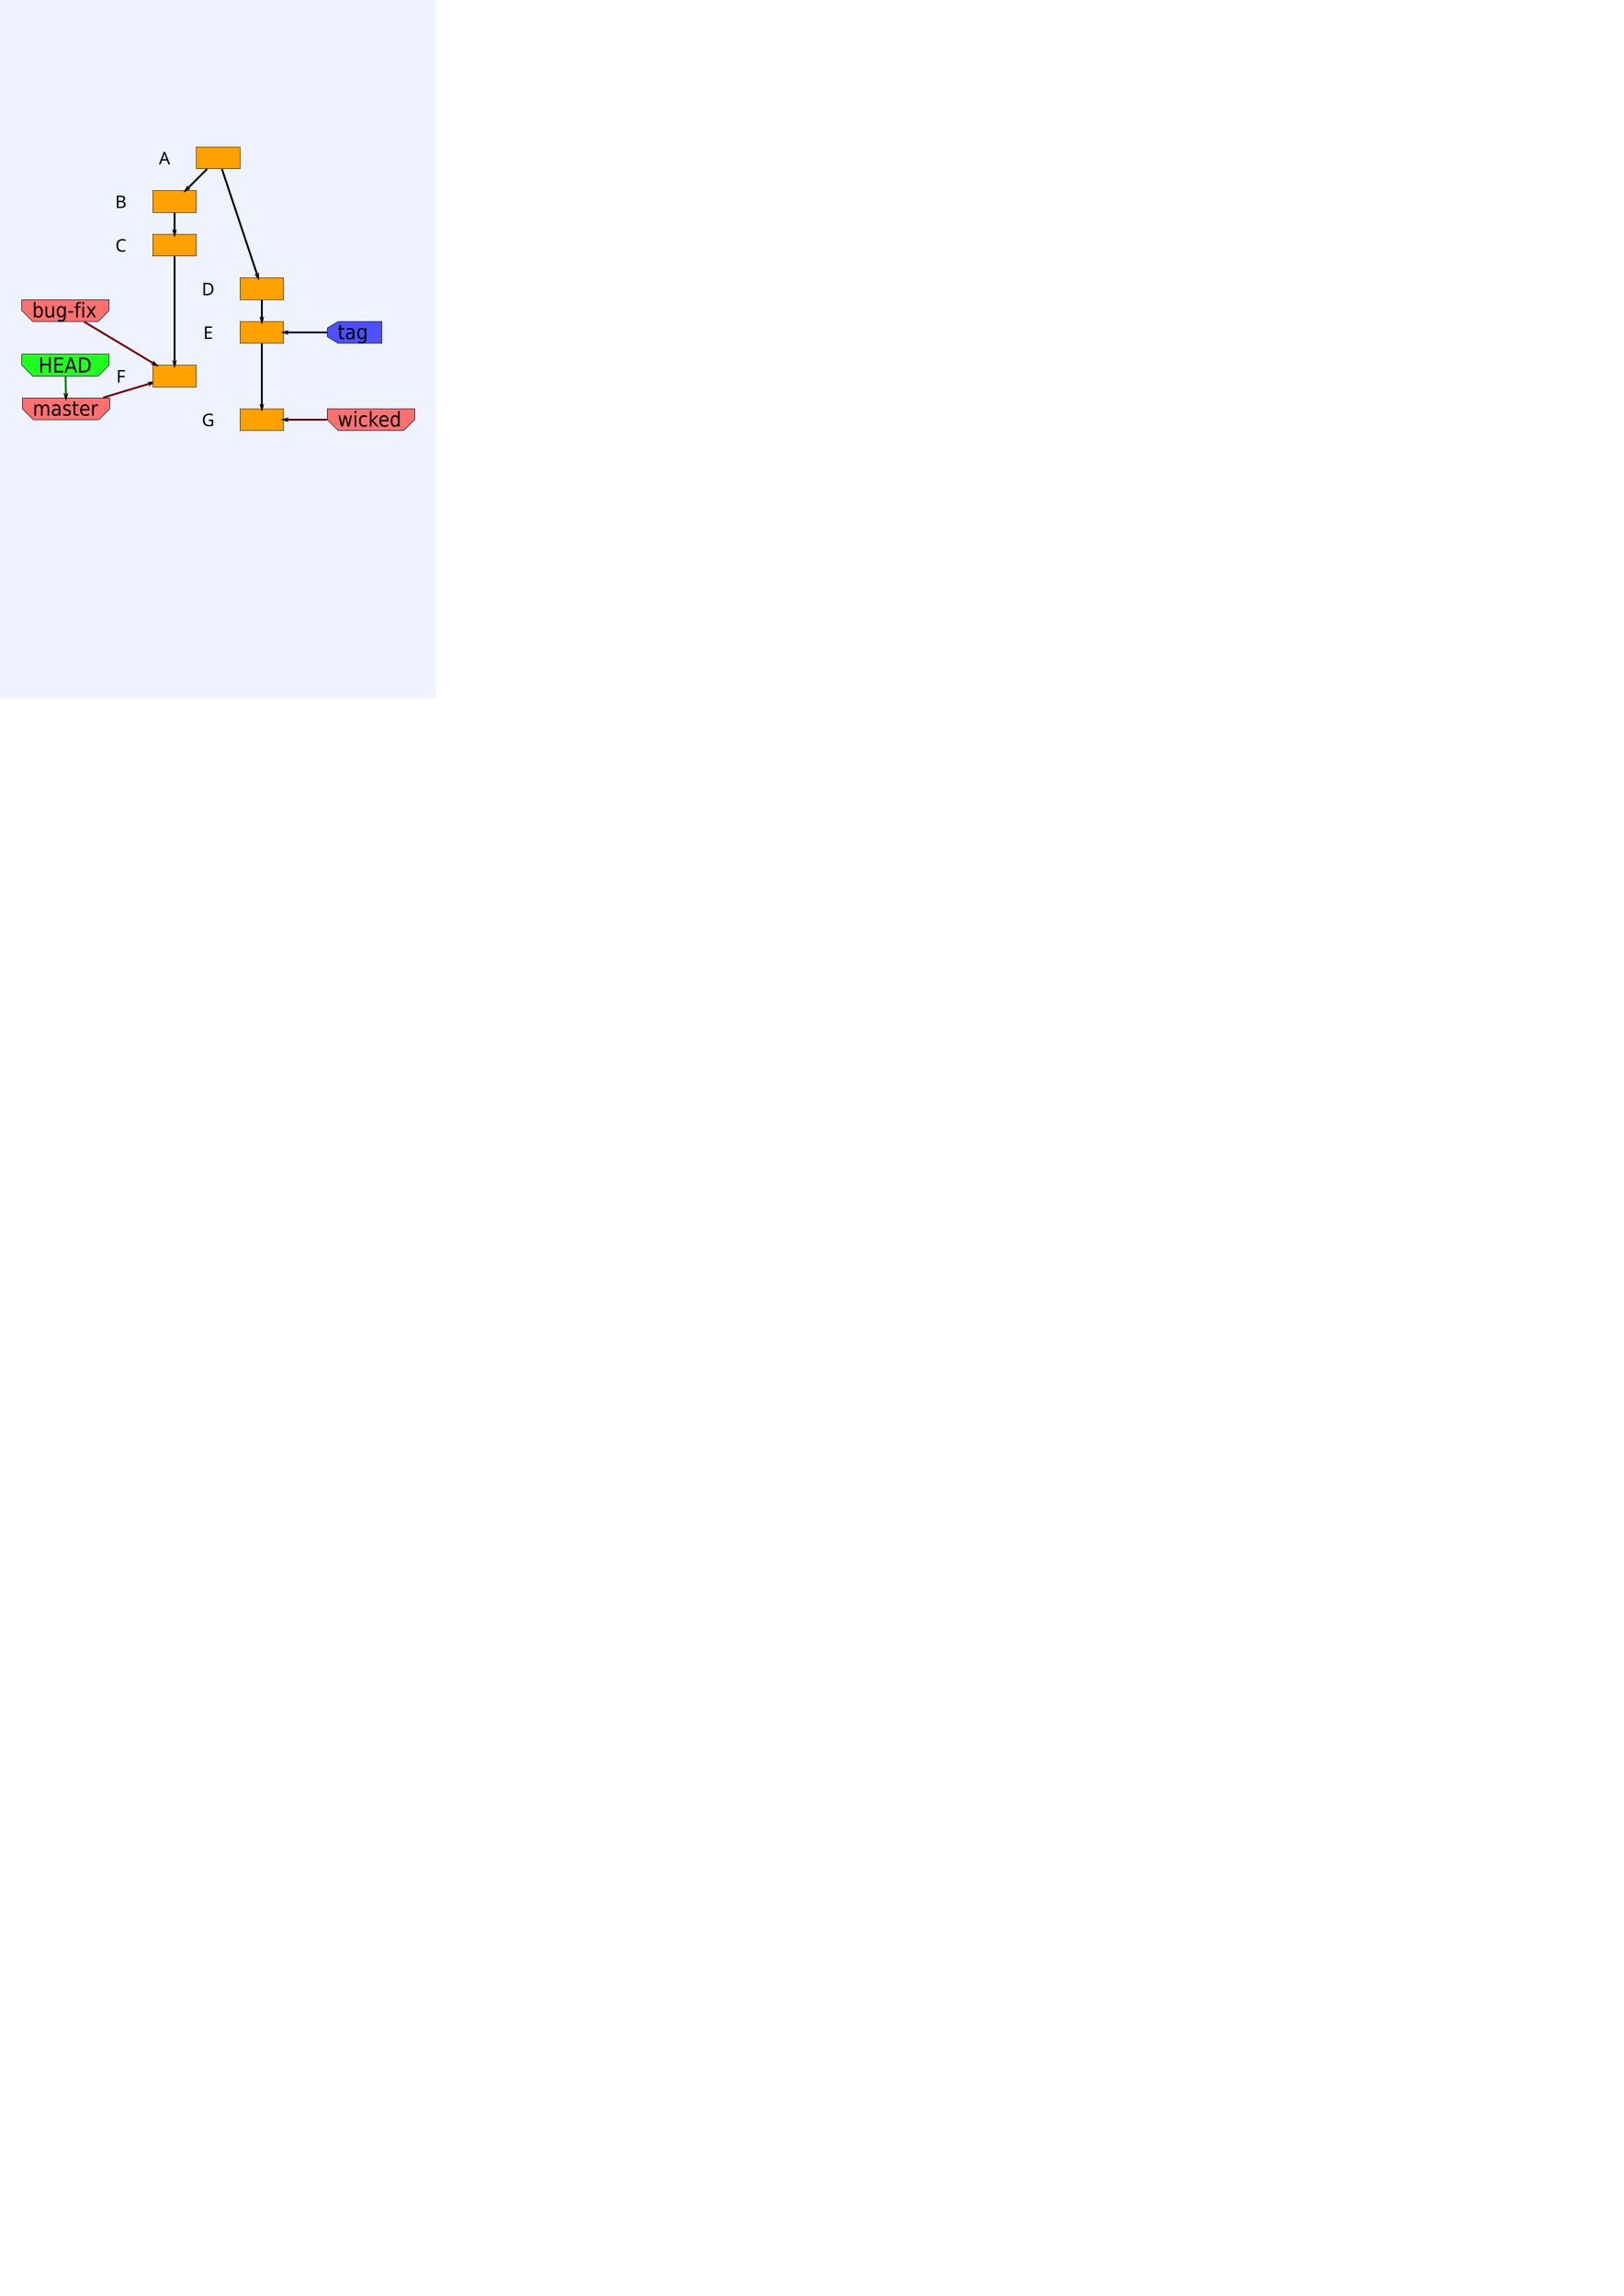
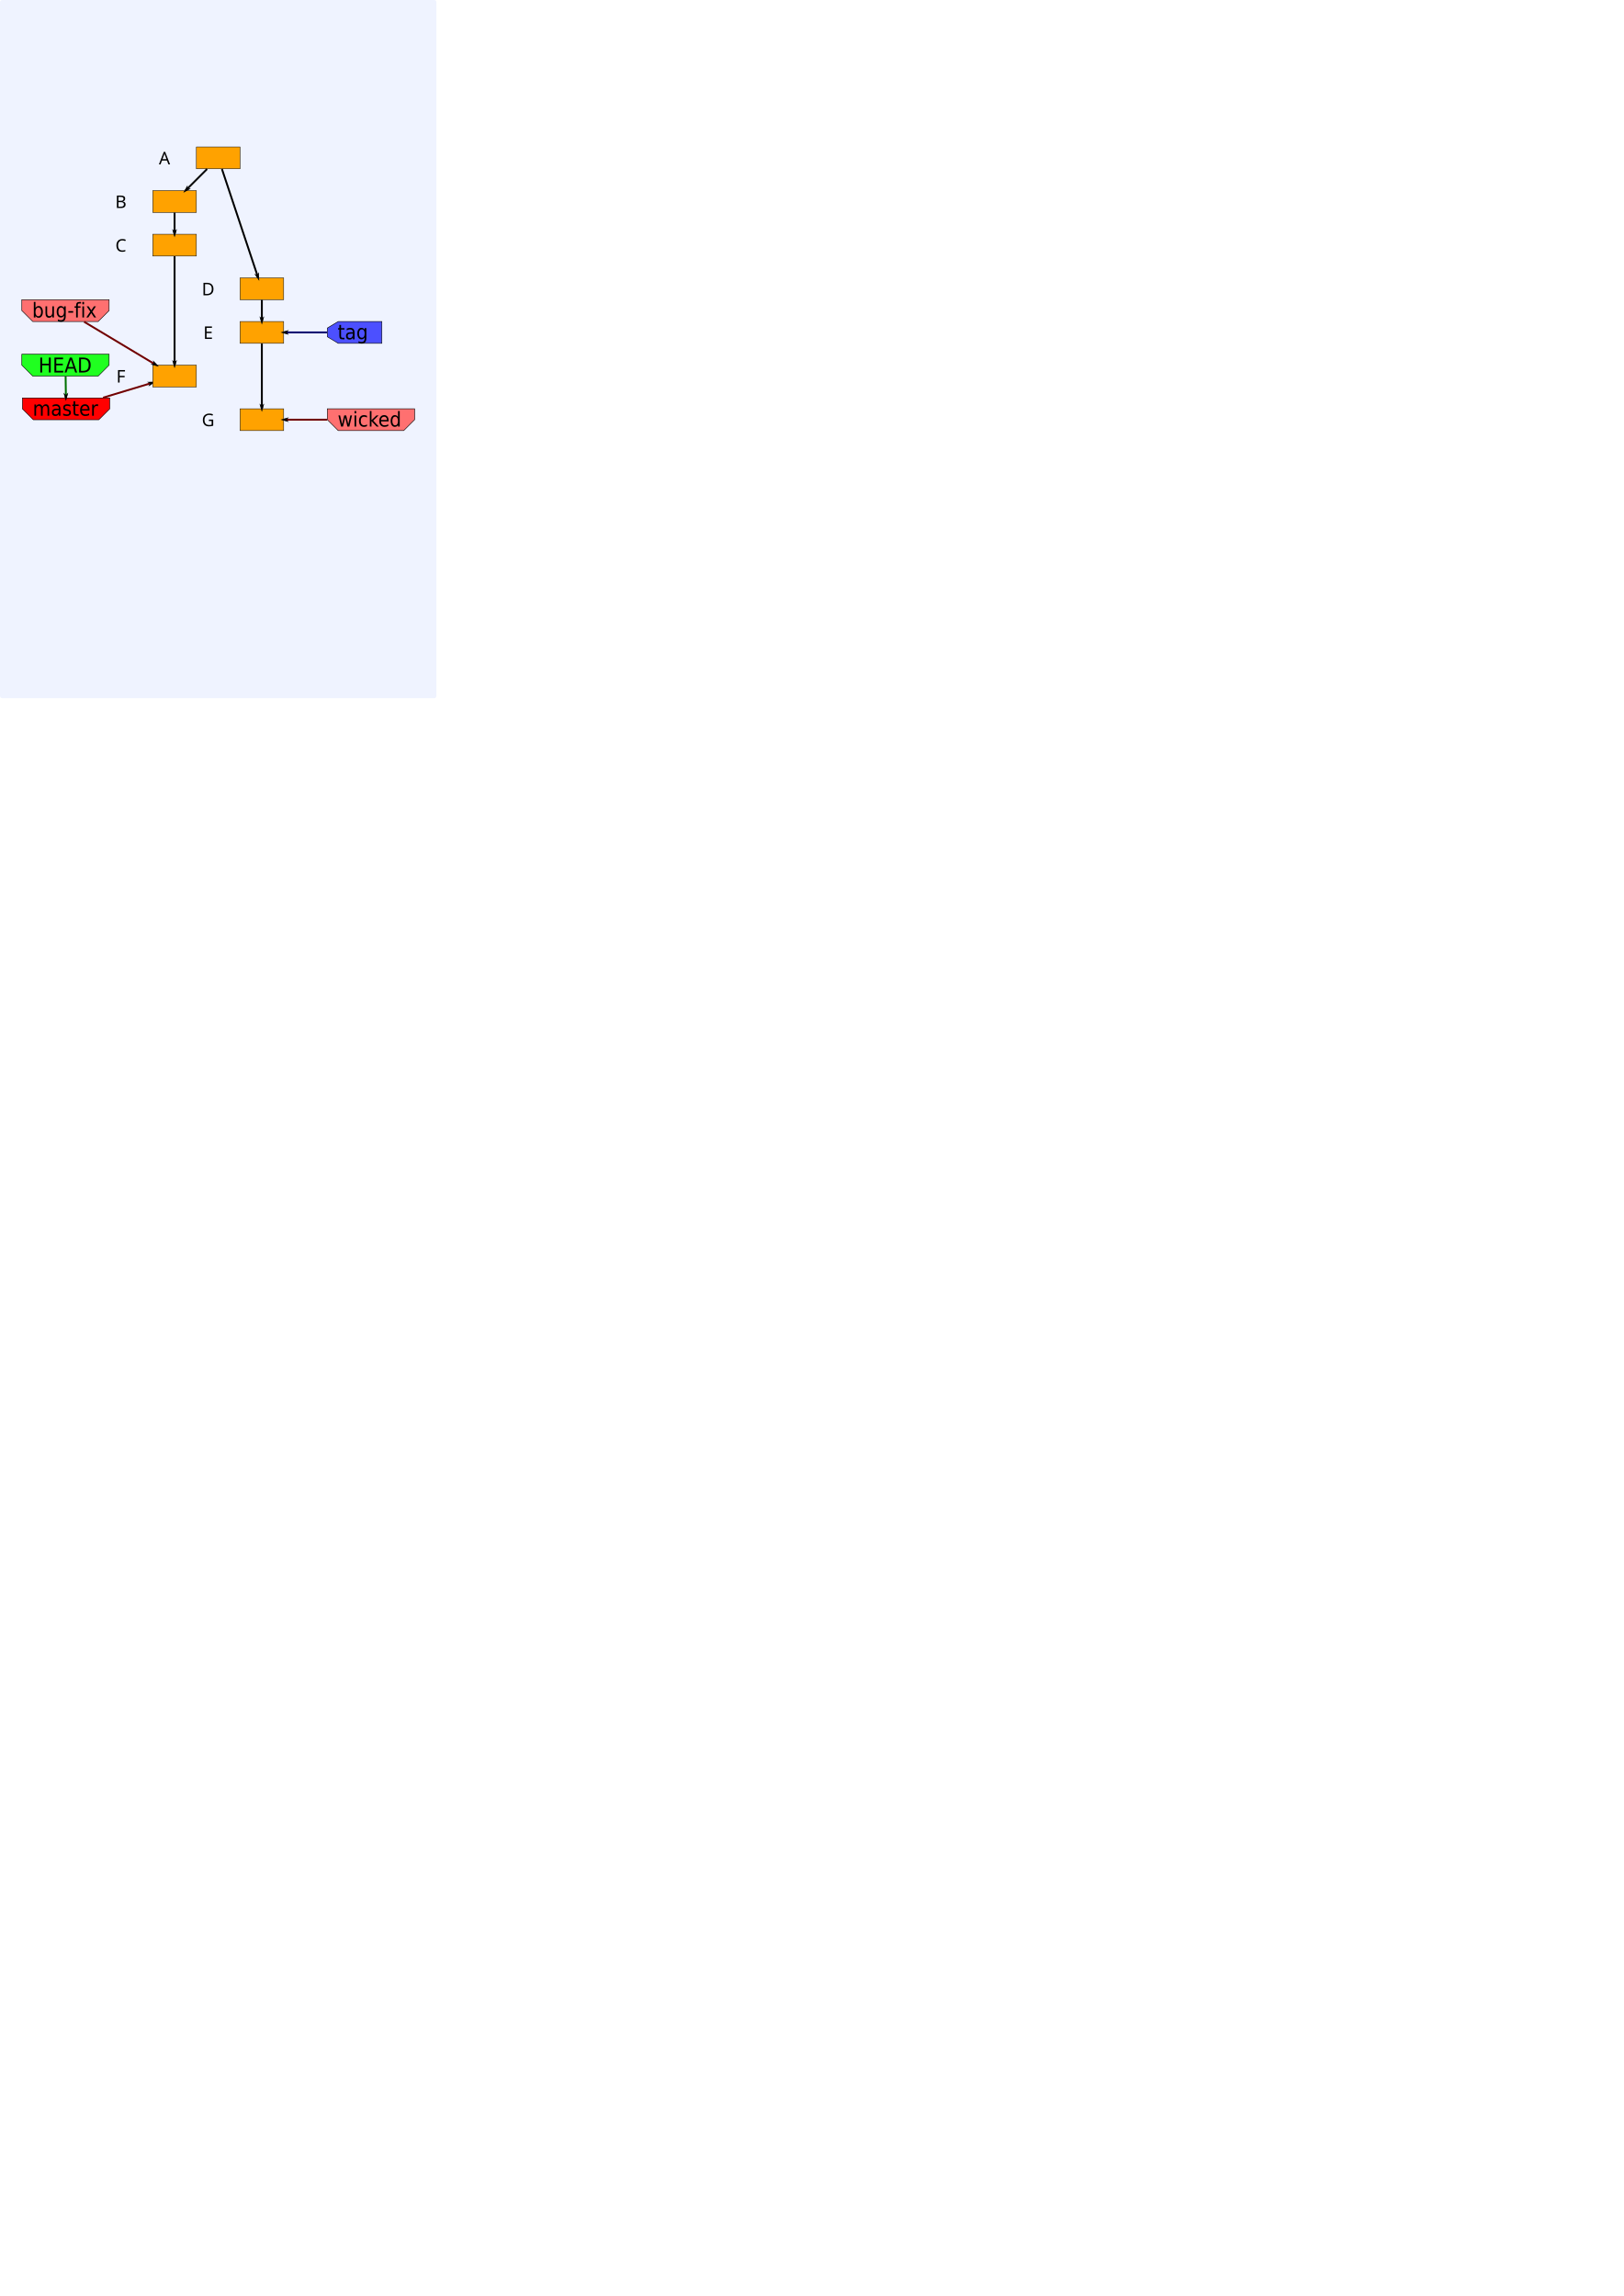
<svg xmlns="http://www.w3.org/2000/svg" width="744.094" height="1052.362" id="svg1317">
  <defs id="defs1319">
    <marker orient="auto" refY="0.0" refX="0.0" id="Arrow1Sstart" style="overflow:visible">
      <path id="path4028" d="M 0.0,0.0 L 5.0,-5.0 L -12.5,0.0 L 5.0,5.0 L 0.0,0.0 z " style="fill-rule:evenodd;stroke:#000000;stroke-width:1.0pt;marker-start:none" transform="scale(0.2) translate(6,0)" />
    </marker>
    <marker orient="auto" refY="0.0" refX="0.0" id="Arrow1Mstart" style="overflow:visible">
      <path id="path4034" d="M 0.0,0.0 L 5.0,-5.0 L -12.5,0.0 L 5.0,5.0 L 0.0,0.0 z " style="fill-rule:evenodd;stroke:#000000;stroke-width:1.0pt;marker-start:none" transform="scale(0.4) translate(10,0)" />
    </marker>
    <marker orient="auto" refY="0.0" refX="0.0" id="Arrow1Send" style="overflow:visible;">
      <path id="path4025" d="M 0.0,0.0 L 5.0,-5.0 L -12.5,0.0 L 5.0,5.0 L 0.0,0.0 z " style="fill-rule:evenodd;stroke:#000000;stroke-width:1.0pt;marker-start:none;" transform="scale(0.2) rotate(180) translate(6,0)" />
    </marker>
    <marker orient="auto" refY="0.0" refX="0.0" id="Arrow2Mend" style="overflow:visible;">
      <path id="path4013" style="font-size:12.0;fill-rule:evenodd;stroke-width:0.625;stroke-linejoin:round;" d="M 8.719,4.034 L -2.207,0.016 L 8.719,-4.002 C 6.973,-1.63 6.983,1.616 8.719,4.034 z " transform="scale(0.6) rotate(180) translate(0,0)" />
    </marker>
    <marker orient="auto" refY="0.0" refX="0.0" id="Arrow1Mend" style="overflow:visible;">
      <path id="path4031" d="M 0.0,0.0 L 5.0,-5.0 L -12.5,0.0 L 5.0,5.0 L 0.0,0.0 z " style="fill-rule:evenodd;stroke:#000000;stroke-width:1.0pt;marker-start:none;" transform="scale(0.4) rotate(180) translate(10,0)" />
    </marker>
    <marker orient="auto" refY="0.0" refX="0.0" id="Arrow2Mstart" style="overflow:visible">
      <path id="path4016" style="font-size:12.0;fill-rule:evenodd;stroke-width:0.625;stroke-linejoin:round" d="M 8.719,4.034 L -2.207,0.016 L 8.719,-4.002 C 6.973,-1.63 6.983,1.616 8.719,4.034 z " transform="scale(0.6) translate(0,0)" />
    </marker>
    <marker orient="auto" refY="0.0" refX="0.0" id="Arrow1Lstart" style="overflow:visible">
      <path id="path4040" d="M 0.0,0.0 L 5.0,-5.0 L -12.5,0.0 L 5.0,5.0 L 0.0,0.0 z " style="fill-rule:evenodd;stroke:#000000;stroke-width:1.0pt;marker-start:none" transform="scale(0.8) translate(12.5,0)" />
    </marker>
  </defs>
  <g id="layer1" style="opacity:1">
    <rect style="fill:#eff3ff;fill-opacity:1;stroke:none;stroke-width:1;stroke-linecap:butt;stroke-linejoin:bevel;stroke-miterlimit:4;stroke-dasharray:none;stroke-dashoffset:0;stroke-opacity:1" id="bg" width="200" height="320" x="0" y="0" rx="1" ry="1" />
    <rect style="fill:black;fill-opacity:0.75;stroke:black;stroke-width:0.5;stroke-linecap:butt;stroke-linejoin:miter;stroke-miterlimit:4;stroke-dasharray:none;stroke-dashoffset:0;stroke-opacity:1" id="rect2855" width="0" height="1" x="217" y="77.362" rx="19.921" ry="1" />
    <g id="g4933" transform="translate(-4.826861,135.0035)">
-       <path id="path4877" d="M 15.103,47.386 L 15.103,52.386 L 20.103,57.386 L 50.103,57.386 L 55.103,52.386 L 55.103,47.386 L 15.103,47.386 z" style="opacity:1;fill:#ff7070;fill-opacity:1;fill-rule:evenodd;stroke:#000000;stroke-width:0.253;stroke-linecap:butt;stroke-linejoin:miter;stroke-miterlimit:4;stroke-dasharray:none;stroke-opacity:1" />
+       <path id="path4877" d="M 15.103,47.386 L 15.103,52.386 L 20.103,57.386 L 50.103,57.386 L 55.103,52.386 L 55.103,47.386 L 15.103,47.386 z" style="opacity:1;fill:#ff0000;fill-opacity:1;fill-rule:evenodd;stroke:#000000;stroke-width:0.253;stroke-linecap:butt;stroke-linejoin:miter;stroke-miterlimit:4;stroke-dasharray:none;stroke-opacity:1" />
      <text id="text4879" y="52.863" x="20.831" style="font-size:6.695px;font-style:normal;font-weight:normal;line-height:125%;opacity:1;fill:#000000;fill-opacity:1;stroke:none;stroke-width:1pt;stroke-linecap:butt;stroke-linejoin:miter;stroke-opacity:1;font-family:Bitstream Vera Sans" xml:space="preserve" transform="scale(0.9517883,1.050654)">
        <tspan style="font-size:8.927px;font-style:normal;font-variant:normal;font-weight:normal;font-stretch:normal;text-align:start;line-height:125%;writing-mode:lr-tb;text-anchor:start;font-family:Bitstream Vera Sans" y="52.863" x="20.831" id="tspan4881">master</tspan>
      </text>
    </g>
    <g id="g4941" transform="translate(-5.103313,149.976)">
      <path id="path4905" d="M 15.103,12.386 L 15.103,17.386 L 20.103,22.386 L 50.103,22.386 L 55.103,17.386 L 55.103,12.386 L 15.103,12.386 z" style="opacity:1;fill:#20ff20;fill-opacity:1;fill-rule:evenodd;stroke:#000000;stroke-width:0.253;stroke-linecap:butt;stroke-linejoin:miter;stroke-miterlimit:4;stroke-dasharray:none;stroke-opacity:1" />
      <text id="text4907" y="19.862" x="23.758" style="font-size:6.743px;font-style:normal;font-weight:normal;line-height:125%;opacity:1;fill:#000000;fill-opacity:1;stroke:none;stroke-width:1pt;stroke-linecap:butt;stroke-linejoin:miter;stroke-opacity:1;font-family:Bitstream Vera Sans" xml:space="preserve" transform="scale(0.9568013,1.045149)">
        <tspan style="font-size:8.991px;font-style:normal;font-variant:normal;font-weight:normal;font-stretch:normal;text-align:start;line-height:125%;writing-mode:lr-tb;text-anchor:start;font-family:Bitstream Vera Sans" y="19.862" x="23.758" id="tspan4909">HEAD</tspan>
      </text>
    </g>
    <g id="g4924" transform="translate(64.83769,-10.04457)">
      <path id="path4885" d="M 45.162,77.407 L 45.162,87.407 L 25.162,87.407 L 25.162,77.407 L 45.162,77.407 z" style="opacity:1;fill:#ffa200;fill-opacity:1;fill-rule:evenodd;stroke:#000000;stroke-width:0.207;stroke-linecap:butt;stroke-linejoin:miter;stroke-miterlimit:4;stroke-dasharray:none;stroke-opacity:1" />
      <text id="text4916" y="85.389" x="35.022" style="font-size:22px;font-style:normal;font-weight:normal;line-height:125%;fill:#000000;fill-opacity:1;stroke:none;stroke-width:1pt;stroke-linecap:butt;stroke-linejoin:miter;stroke-opacity:1;font-family:Bitstream Vera Sans" xml:space="preserve">
        <tspan id="tspan4920" style="font-size:8px;font-style:normal;font-variant:normal;font-weight:normal;font-stretch:normal;text-align:center;line-height:125%;writing-mode:lr-tb;text-anchor:middle;font-family:Sans;-inkscape-font-specification:Sans" y="85.389" x="35.022">A</tspan>
      </text>
    </g>
    <path style="opacity:1;fill:none;fill-opacity:0.75;fill-rule:evenodd;stroke:#710000;stroke-width:0.864;stroke-linecap:butt;stroke-linejoin:miter;marker-start:url(#Arrow1Sstart);marker-end:none;stroke-miterlimit:4;stroke-dasharray:none;stroke-opacity:1;display:inline" d="M 69.897,175.416 L 47.239,182.263" id="path4891" />
    <g style="opacity:1" id="g2466" transform="translate(44.83769,9.955426)">
      <path id="path2468" d="M 45.162,77.407 L 45.162,87.407 L 25.162,87.407 L 25.162,77.407 L 45.162,77.407 z" style="opacity:1;fill:#ffa200;fill-opacity:1;fill-rule:evenodd;stroke:#000000;stroke-width:0.207;stroke-linecap:butt;stroke-linejoin:miter;stroke-miterlimit:4;stroke-dasharray:none;stroke-opacity:1" />
      <text id="text2470" y="85.389" x="35.022" style="font-size:22px;font-style:normal;font-weight:normal;line-height:125%;fill:#000000;fill-opacity:1;stroke:none;stroke-width:1pt;stroke-linecap:butt;stroke-linejoin:miter;stroke-opacity:1;font-family:Bitstream Vera Sans" xml:space="preserve">
        <tspan id="tspan2472" style="font-size:8px;font-style:normal;font-variant:normal;font-weight:normal;font-stretch:normal;text-align:center;line-height:125%;writing-mode:lr-tb;text-anchor:middle;font-family:Sans;-inkscape-font-specification:Sans" y="85.389" x="35.022">B</tspan>
      </text>
    </g>
    <g style="opacity:1" id="g2474" transform="translate(84.83769,49.95543)">
      <path id="path2476" d="M 45.162,77.407 L 45.162,87.407 L 25.162,87.407 L 25.162,77.407 L 45.162,77.407 z" style="opacity:1;fill:#ffa200;fill-opacity:1;fill-rule:evenodd;stroke:#000000;stroke-width:0.207;stroke-linecap:butt;stroke-linejoin:miter;stroke-miterlimit:4;stroke-dasharray:none;stroke-opacity:1" />
      <text id="text2478" y="85.389" x="35.022" style="font-size:22px;font-style:normal;font-weight:normal;line-height:125%;fill:#000000;fill-opacity:1;stroke:none;stroke-width:1pt;stroke-linecap:butt;stroke-linejoin:miter;stroke-opacity:1;font-family:Bitstream Vera Sans" xml:space="preserve">
        <tspan id="tspan2480" style="font-size:8px;font-style:normal;font-variant:normal;font-weight:normal;font-stretch:normal;text-align:center;line-height:125%;writing-mode:lr-tb;text-anchor:middle;font-family:Sans;-inkscape-font-specification:Sans" y="85.389" x="35.022">D</tspan>
      </text>
    </g>
    <g style="opacity:1" id="g2482" transform="translate(44.83769,29.95543)">
      <path id="path2484" d="M 45.162,77.407 L 45.162,87.407 L 25.162,87.407 L 25.162,77.407 L 45.162,77.407 z" style="opacity:1;fill:#ffa200;fill-opacity:1;fill-rule:evenodd;stroke:#000000;stroke-width:0.207;stroke-linecap:butt;stroke-linejoin:miter;stroke-miterlimit:4;stroke-dasharray:none;stroke-opacity:1" />
      <text id="text2486" y="85.389" x="35.022" style="font-size:22px;font-style:normal;font-weight:normal;line-height:125%;fill:#000000;fill-opacity:1;stroke:none;stroke-width:1pt;stroke-linecap:butt;stroke-linejoin:miter;stroke-opacity:1;font-family:Bitstream Vera Sans" xml:space="preserve">
        <tspan id="tspan2488" style="font-size:8px;font-style:normal;font-variant:normal;font-weight:normal;font-stretch:normal;text-align:center;line-height:125%;writing-mode:lr-tb;text-anchor:middle;font-family:Sans;-inkscape-font-specification:Sans" y="85.389" x="35.022">C</tspan>
      </text>
    </g>
    <g style="opacity:1" id="g2490" transform="translate(44.83769,89.95543)">
      <path id="path2492" d="M 45.162,77.407 L 45.162,87.407 L 25.162,87.407 L 25.162,77.407 L 45.162,77.407 z" style="opacity:1;fill:#ffa200;fill-opacity:1;fill-rule:evenodd;stroke:#000000;stroke-width:0.207;stroke-linecap:butt;stroke-linejoin:miter;stroke-miterlimit:4;stroke-dasharray:none;stroke-opacity:1" />
      <text id="text2494" y="85.389" x="35.022" style="font-size:22px;font-style:normal;font-weight:normal;line-height:125%;fill:#000000;fill-opacity:1;stroke:none;stroke-width:1pt;stroke-linecap:butt;stroke-linejoin:miter;stroke-opacity:1;font-family:Bitstream Vera Sans" xml:space="preserve">
        <tspan id="tspan2496" style="font-size:8px;font-style:normal;font-variant:normal;font-weight:normal;font-stretch:normal;text-align:center;line-height:125%;writing-mode:lr-tb;text-anchor:middle;font-family:Sans;-inkscape-font-specification:Sans" y="85.389" x="35.022">F</tspan>
      </text>
    </g>
    <g style="opacity:1" id="g2498" transform="translate(134.8967,99.97601)">
      <path id="path2500" d="M 20.103,47.386 L 15.103,50.386 L 15.103,54.386 L 20.103,57.386 L 40.103,57.386 L 40.103,47.386 L 20.103,47.386 z" style="opacity:1;fill:#4c50ff;fill-opacity:1;fill-rule:evenodd;stroke:#000000;stroke-width:0.253;stroke-linecap:butt;stroke-linejoin:miter;stroke-miterlimit:4;stroke-dasharray:none;stroke-opacity:1" />
      <text id="text2502" y="52.863" x="20.831" style="font-size:6.695px;font-style:normal;font-weight:normal;line-height:125%;opacity:1;fill:#000000;fill-opacity:1;stroke:none;stroke-width:1pt;stroke-linecap:butt;stroke-linejoin:miter;stroke-opacity:1;font-family:Bitstream Vera Sans" xml:space="preserve" transform="scale(0.9517883,1.050654)">
        <tspan style="font-size:8.927px;font-style:normal;font-variant:normal;font-weight:normal;font-stretch:normal;text-align:start;line-height:125%;writing-mode:lr-tb;text-anchor:start;font-family:Bitstream Vera Sans" y="52.863" x="20.831" id="tspan2504">tag</tspan>
      </text>
    </g>
    <path style="opacity:1;fill:none;fill-opacity:0.75;fill-rule:evenodd;stroke:#000000;stroke-width:0.864;stroke-linecap:butt;stroke-linejoin:miter;marker-start:url(#Arrow1Sstart);marker-end:none;stroke-miterlimit:4;stroke-dasharray:none;stroke-opacity:1;display:inline" d="M 118.299,127.259 L 101.701,77.465" id="path3318" />
    <path style="opacity:1;fill:none;fill-opacity:0.75;fill-rule:evenodd;stroke:#000000;stroke-width:0.864;stroke-linecap:butt;stroke-linejoin:miter;marker-start:url(#Arrow1Sstart);marker-end:none;stroke-miterlimit:4;stroke-dasharray:none;stroke-opacity:1;display:inline" d="M 80,107.259 L 80,97.465" id="path3322" />
    <path style="opacity:1;fill:none;fill-opacity:0.75;fill-rule:evenodd;stroke:#000000;stroke-width:0.864;stroke-linecap:butt;stroke-linejoin:miter;marker-start:url(#Arrow1Sstart);marker-end:none;stroke-miterlimit:4;stroke-dasharray:none;stroke-opacity:1;display:inline" d="M 80,167.259 L 80,117.465" id="path3324" />
    <g style="opacity:1" id="g3328" transform="translate(84.83769,69.95543)">
      <path id="path3330" d="M 45.162,77.407 L 45.162,87.407 L 25.162,87.407 L 25.162,77.407 L 45.162,77.407 z" style="opacity:1;fill:#ffa200;fill-opacity:1;fill-rule:evenodd;stroke:#000000;stroke-width:0.207;stroke-linecap:butt;stroke-linejoin:miter;stroke-miterlimit:4;stroke-dasharray:none;stroke-opacity:1" />
      <text id="text3332" y="85.389" x="35.022" style="font-size:22px;font-style:normal;font-weight:normal;line-height:125%;fill:#000000;fill-opacity:1;stroke:none;stroke-width:1pt;stroke-linecap:butt;stroke-linejoin:miter;stroke-opacity:1;font-family:Bitstream Vera Sans" xml:space="preserve">
        <tspan id="tspan3334" style="font-size:8px;font-style:normal;font-variant:normal;font-weight:normal;font-stretch:normal;text-align:center;line-height:125%;writing-mode:lr-tb;text-anchor:middle;font-family:Sans;-inkscape-font-specification:Sans" y="85.389" x="35.022">E</tspan>
      </text>
    </g>
    <g style="opacity:1" id="g3344" transform="translate(84.83769,109.9554)">
      <path id="path3346" d="M 45.162,77.407 L 45.162,87.407 L 25.162,87.407 L 25.162,77.407 L 45.162,77.407 z" style="opacity:1;fill:#ffa200;fill-opacity:1;fill-rule:evenodd;stroke:#000000;stroke-width:0.207;stroke-linecap:butt;stroke-linejoin:miter;stroke-miterlimit:4;stroke-dasharray:none;stroke-opacity:1" />
      <text id="text3348" y="85.389" x="35.022" style="font-size:22px;font-style:normal;font-weight:normal;line-height:125%;fill:#000000;fill-opacity:1;stroke:none;stroke-width:1pt;stroke-linecap:butt;stroke-linejoin:miter;stroke-opacity:1;font-family:Bitstream Vera Sans" xml:space="preserve">
        <tspan id="tspan3350" style="font-size:8px;font-style:normal;font-variant:normal;font-weight:normal;font-stretch:normal;text-align:center;line-height:125%;writing-mode:lr-tb;text-anchor:middle;font-family:Sans;-inkscape-font-specification:Sans" y="85.389" x="35.022">G</tspan>
      </text>
    </g>
    <path style="opacity:1;fill:none;fill-opacity:0.75;fill-rule:evenodd;stroke:#000000;stroke-width:0.864;stroke-linecap:butt;stroke-linejoin:miter;marker-start:url(#Arrow1Sstart);marker-end:none;stroke-miterlimit:4;stroke-dasharray:none;stroke-opacity:1;display:inline" d="M 120,187.259 L 120,157.465" id="path3352" />
    <path style="opacity:1;fill:none;fill-opacity:0.75;fill-rule:evenodd;stroke:#020071;stroke-width:0.864;stroke-linecap:butt;stroke-linejoin:miter;marker-start:url(#Arrow1Sstart);marker-end:none;stroke-miterlimit:4;stroke-dasharray:none;stroke-opacity:1;display:inline" d="M 130.103,152.362 L 149.874,152.362" id="path3356" />
    <path style="opacity:1;fill:none;fill-opacity:0.75;fill-rule:evenodd;stroke:#000000;stroke-width:0.864;stroke-linecap:butt;stroke-linejoin:miter;marker-start:url(#Arrow1Sstart);marker-end:none;stroke-miterlimit:4;stroke-dasharray:none;stroke-opacity:1;display:inline" d="M 120,147.259 L 120,137.465" id="path3320" />
    <path style="opacity:1;fill:none;fill-opacity:0.75;fill-rule:evenodd;stroke:#000000;stroke-width:0.864;stroke-linecap:butt;stroke-linejoin:miter;marker-start:url(#Arrow1Sstart);marker-end:none;stroke-miterlimit:4;stroke-dasharray:none;stroke-opacity:1;display:inline" d="M 85.103,87.259 L 94.897,77.465" id="path2487" />
    <g style="opacity:1" id="g2453" transform="translate(-5.103265,89.97601)">
      <path id="path2455" d="M 15.103,47.386 L 15.103,52.386 L 20.103,57.386 L 50.103,57.386 L 55.103,52.386 L 55.103,47.386 L 15.103,47.386 z" style="opacity:1;fill:#ff7070;fill-opacity:1;fill-rule:evenodd;stroke:#000000;stroke-width:0.253;stroke-linecap:butt;stroke-linejoin:miter;stroke-miterlimit:4;stroke-dasharray:none;stroke-opacity:1" />
      <text id="text2457" y="52.863" x="20.831" style="font-size:6.695px;font-style:normal;font-weight:normal;line-height:125%;opacity:1;fill:#000000;fill-opacity:1;stroke:none;stroke-width:1pt;stroke-linecap:butt;stroke-linejoin:miter;stroke-opacity:1;font-family:Bitstream Vera Sans" xml:space="preserve" transform="scale(0.9517883,1.050654)">
        <tspan style="font-size:8.927px;font-style:normal;font-variant:normal;font-weight:normal;font-stretch:normal;text-align:start;line-height:125%;writing-mode:lr-tb;text-anchor:start;font-family:Bitstream Vera Sans" y="52.863" x="20.831" id="tspan2459">bug-fix</tspan>
      </text>
    </g>
    <g style="opacity:1" id="g2461" transform="translate(134.8967,139.976)">
      <path id="path2463" d="M 15.103,47.386 L 15.103,52.386 L 20.103,57.386 L 50.103,57.386 L 55.103,52.386 L 55.103,47.386 L 15.103,47.386 z" style="opacity:1;fill:#ff7070;fill-opacity:1;fill-rule:evenodd;stroke:#000000;stroke-width:0.253;stroke-linecap:butt;stroke-linejoin:miter;stroke-miterlimit:4;stroke-dasharray:none;stroke-opacity:1" />
      <text id="text2465" y="52.863" x="20.831" style="font-size:6.695px;font-style:normal;font-weight:normal;line-height:125%;opacity:1;fill:#000000;fill-opacity:1;stroke:none;stroke-width:1pt;stroke-linecap:butt;stroke-linejoin:miter;stroke-opacity:1;font-family:Bitstream Vera Sans" xml:space="preserve" transform="scale(0.9517883,1.050654)">
        <tspan style="font-size:8.927px;font-style:normal;font-variant:normal;font-weight:normal;font-stretch:normal;text-align:start;line-height:125%;writing-mode:lr-tb;text-anchor:start;font-family:Bitstream Vera Sans" y="52.863" x="20.831" id="tspan2467">wicked</tspan>
      </text>
    </g>
    <path style="opacity:1;fill:none;fill-opacity:0.75;fill-rule:evenodd;stroke:#710000;stroke-width:0.864;stroke-linecap:butt;stroke-linejoin:miter;marker-start:url(#Arrow1Sstart);marker-end:none;stroke-miterlimit:4;stroke-dasharray:none;stroke-opacity:1;display:inline" d="M 71.495,167.259 L 38.544,147.489" id="path2469" />
    <path style="opacity:1;fill:none;fill-opacity:0.75;fill-rule:evenodd;stroke:#710000;stroke-width:0.864;stroke-linecap:butt;stroke-linejoin:miter;marker-start:url(#Arrow1Sstart);marker-end:none;stroke-miterlimit:4;stroke-dasharray:none;stroke-opacity:1;display:inline" d="M 130.103,192.362 L 149.874,192.362" id="path2471" />
    <path style="opacity:1;fill:none;fill-opacity:0.75;fill-rule:evenodd;stroke:#007100;stroke-width:0.864;stroke-linecap:butt;stroke-linejoin:miter;marker-start:url(#Arrow1Sstart);marker-end:none;stroke-miterlimit:4;stroke-dasharray:none;stroke-opacity:1;display:inline" d="M 30.206,182.263 L 30.071,172.489" id="path4911" />
  </g>
</svg>
